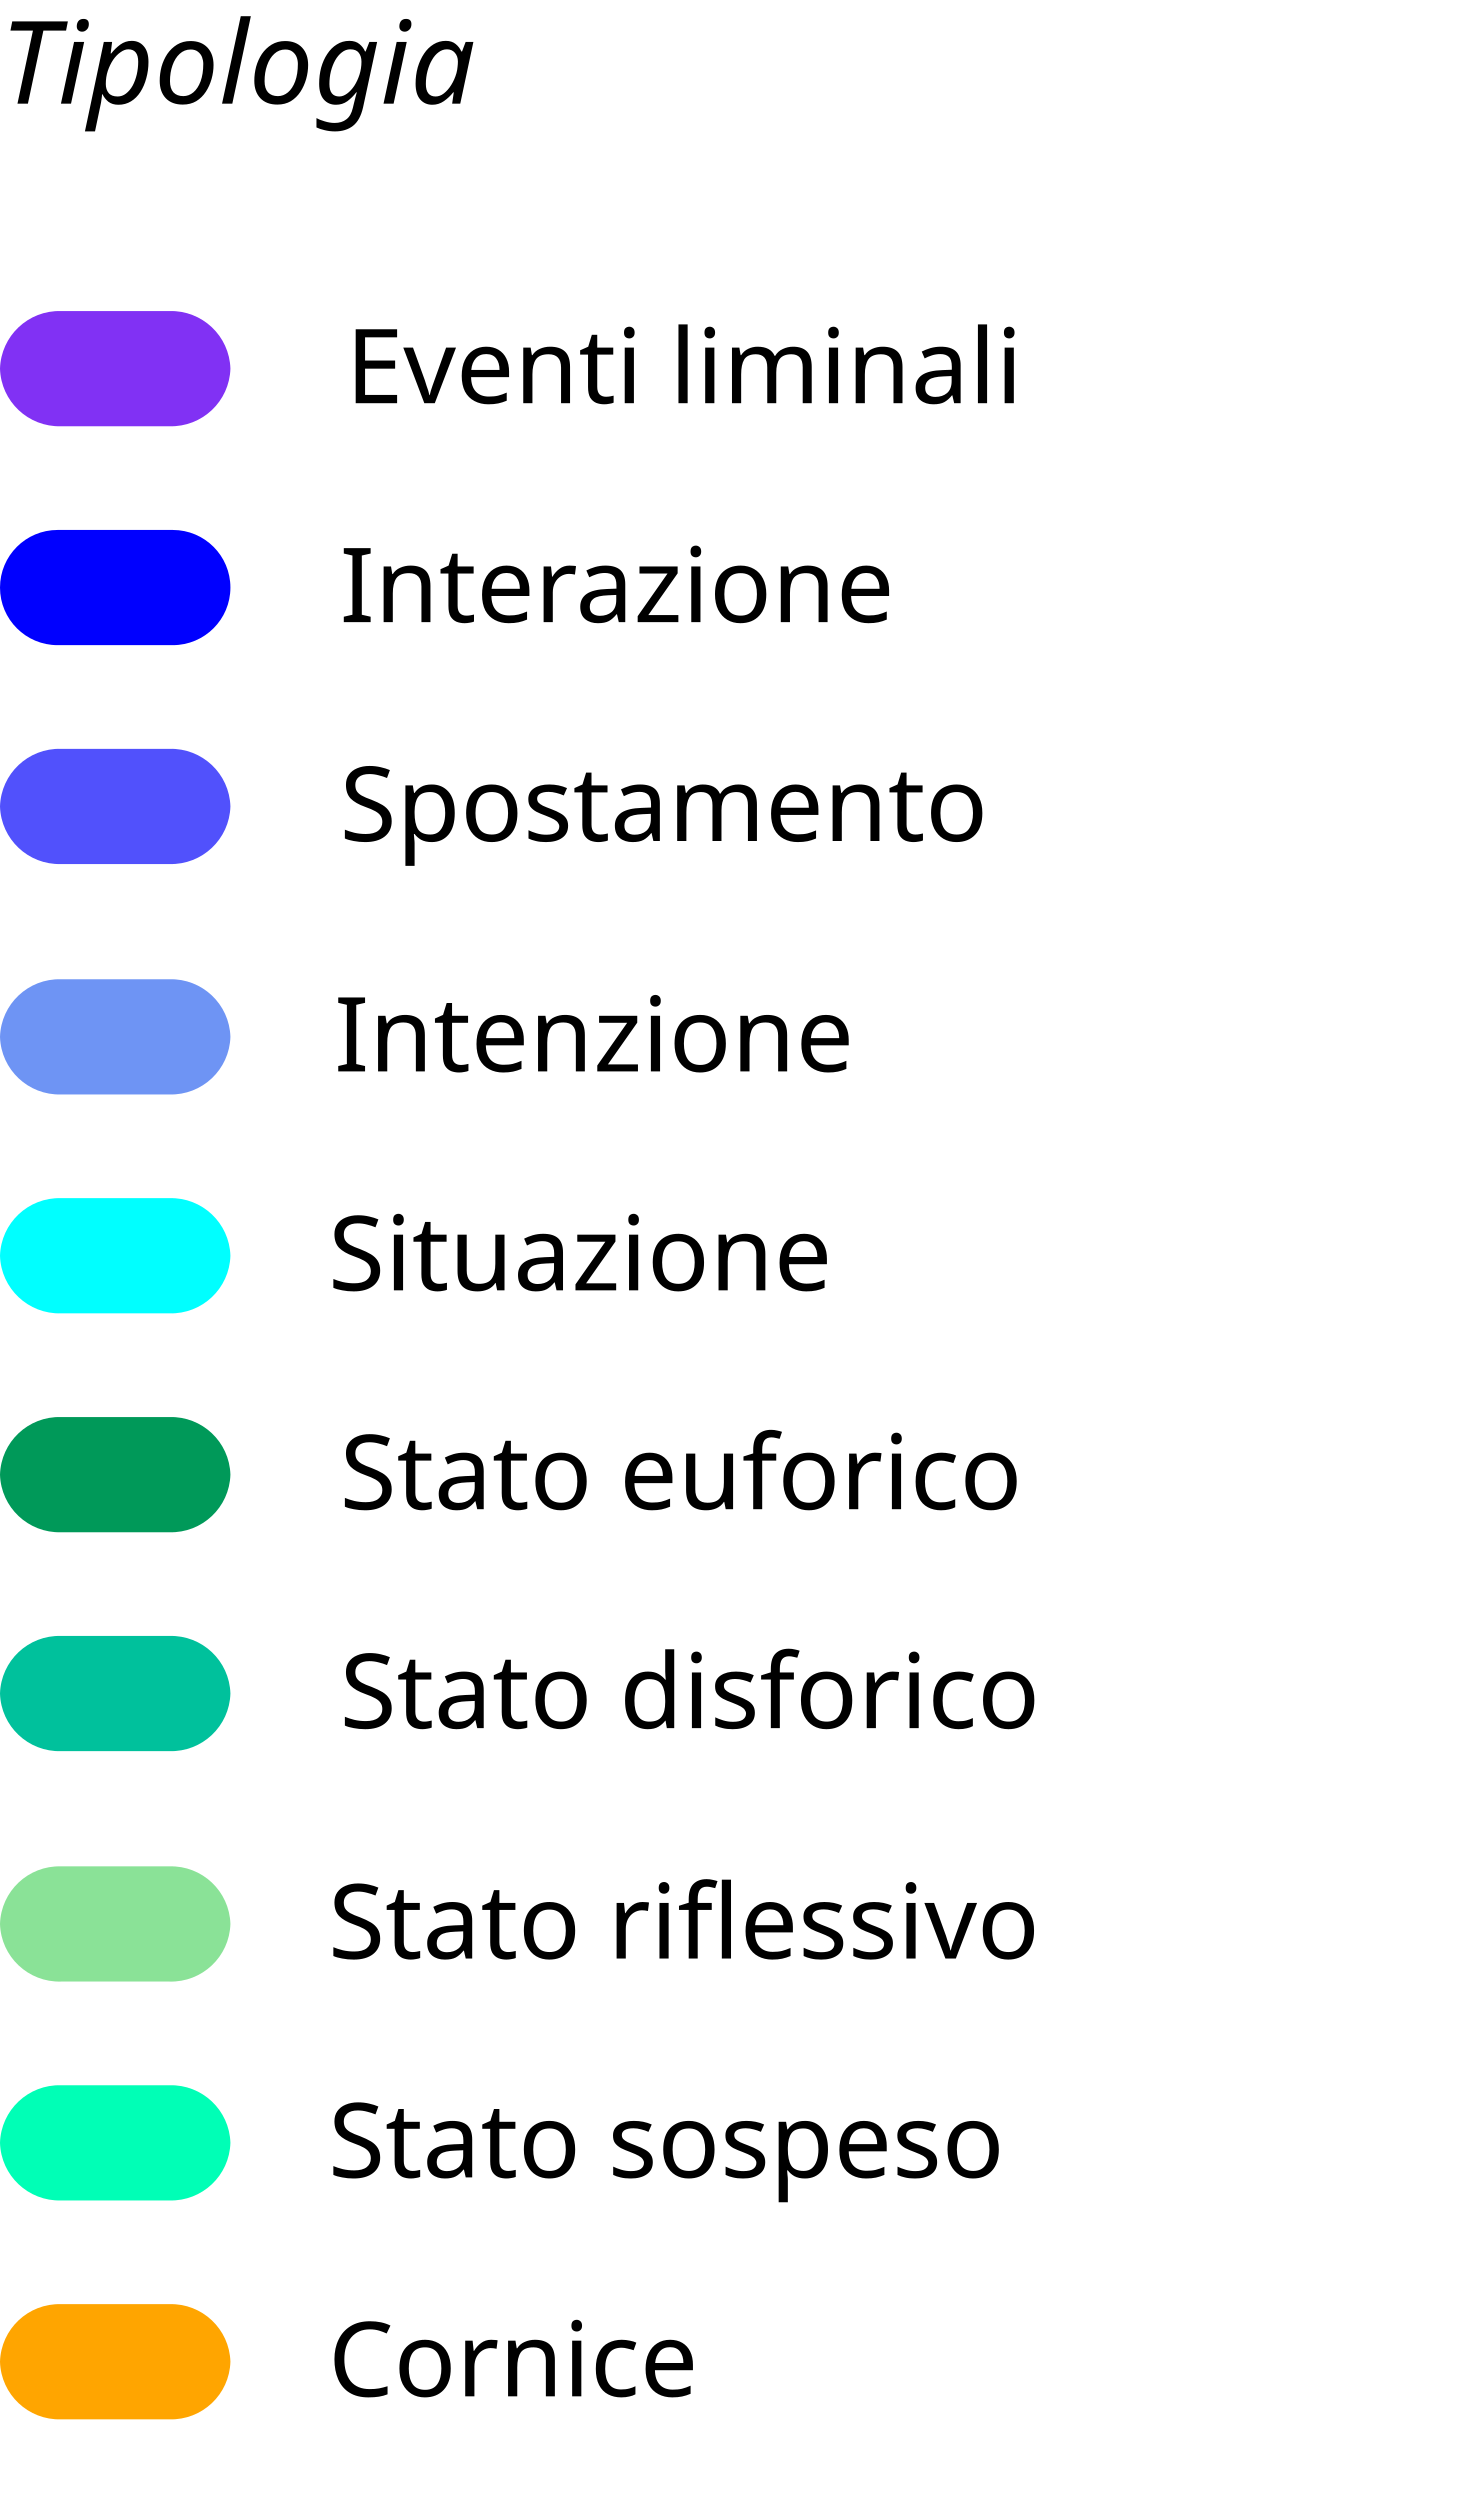
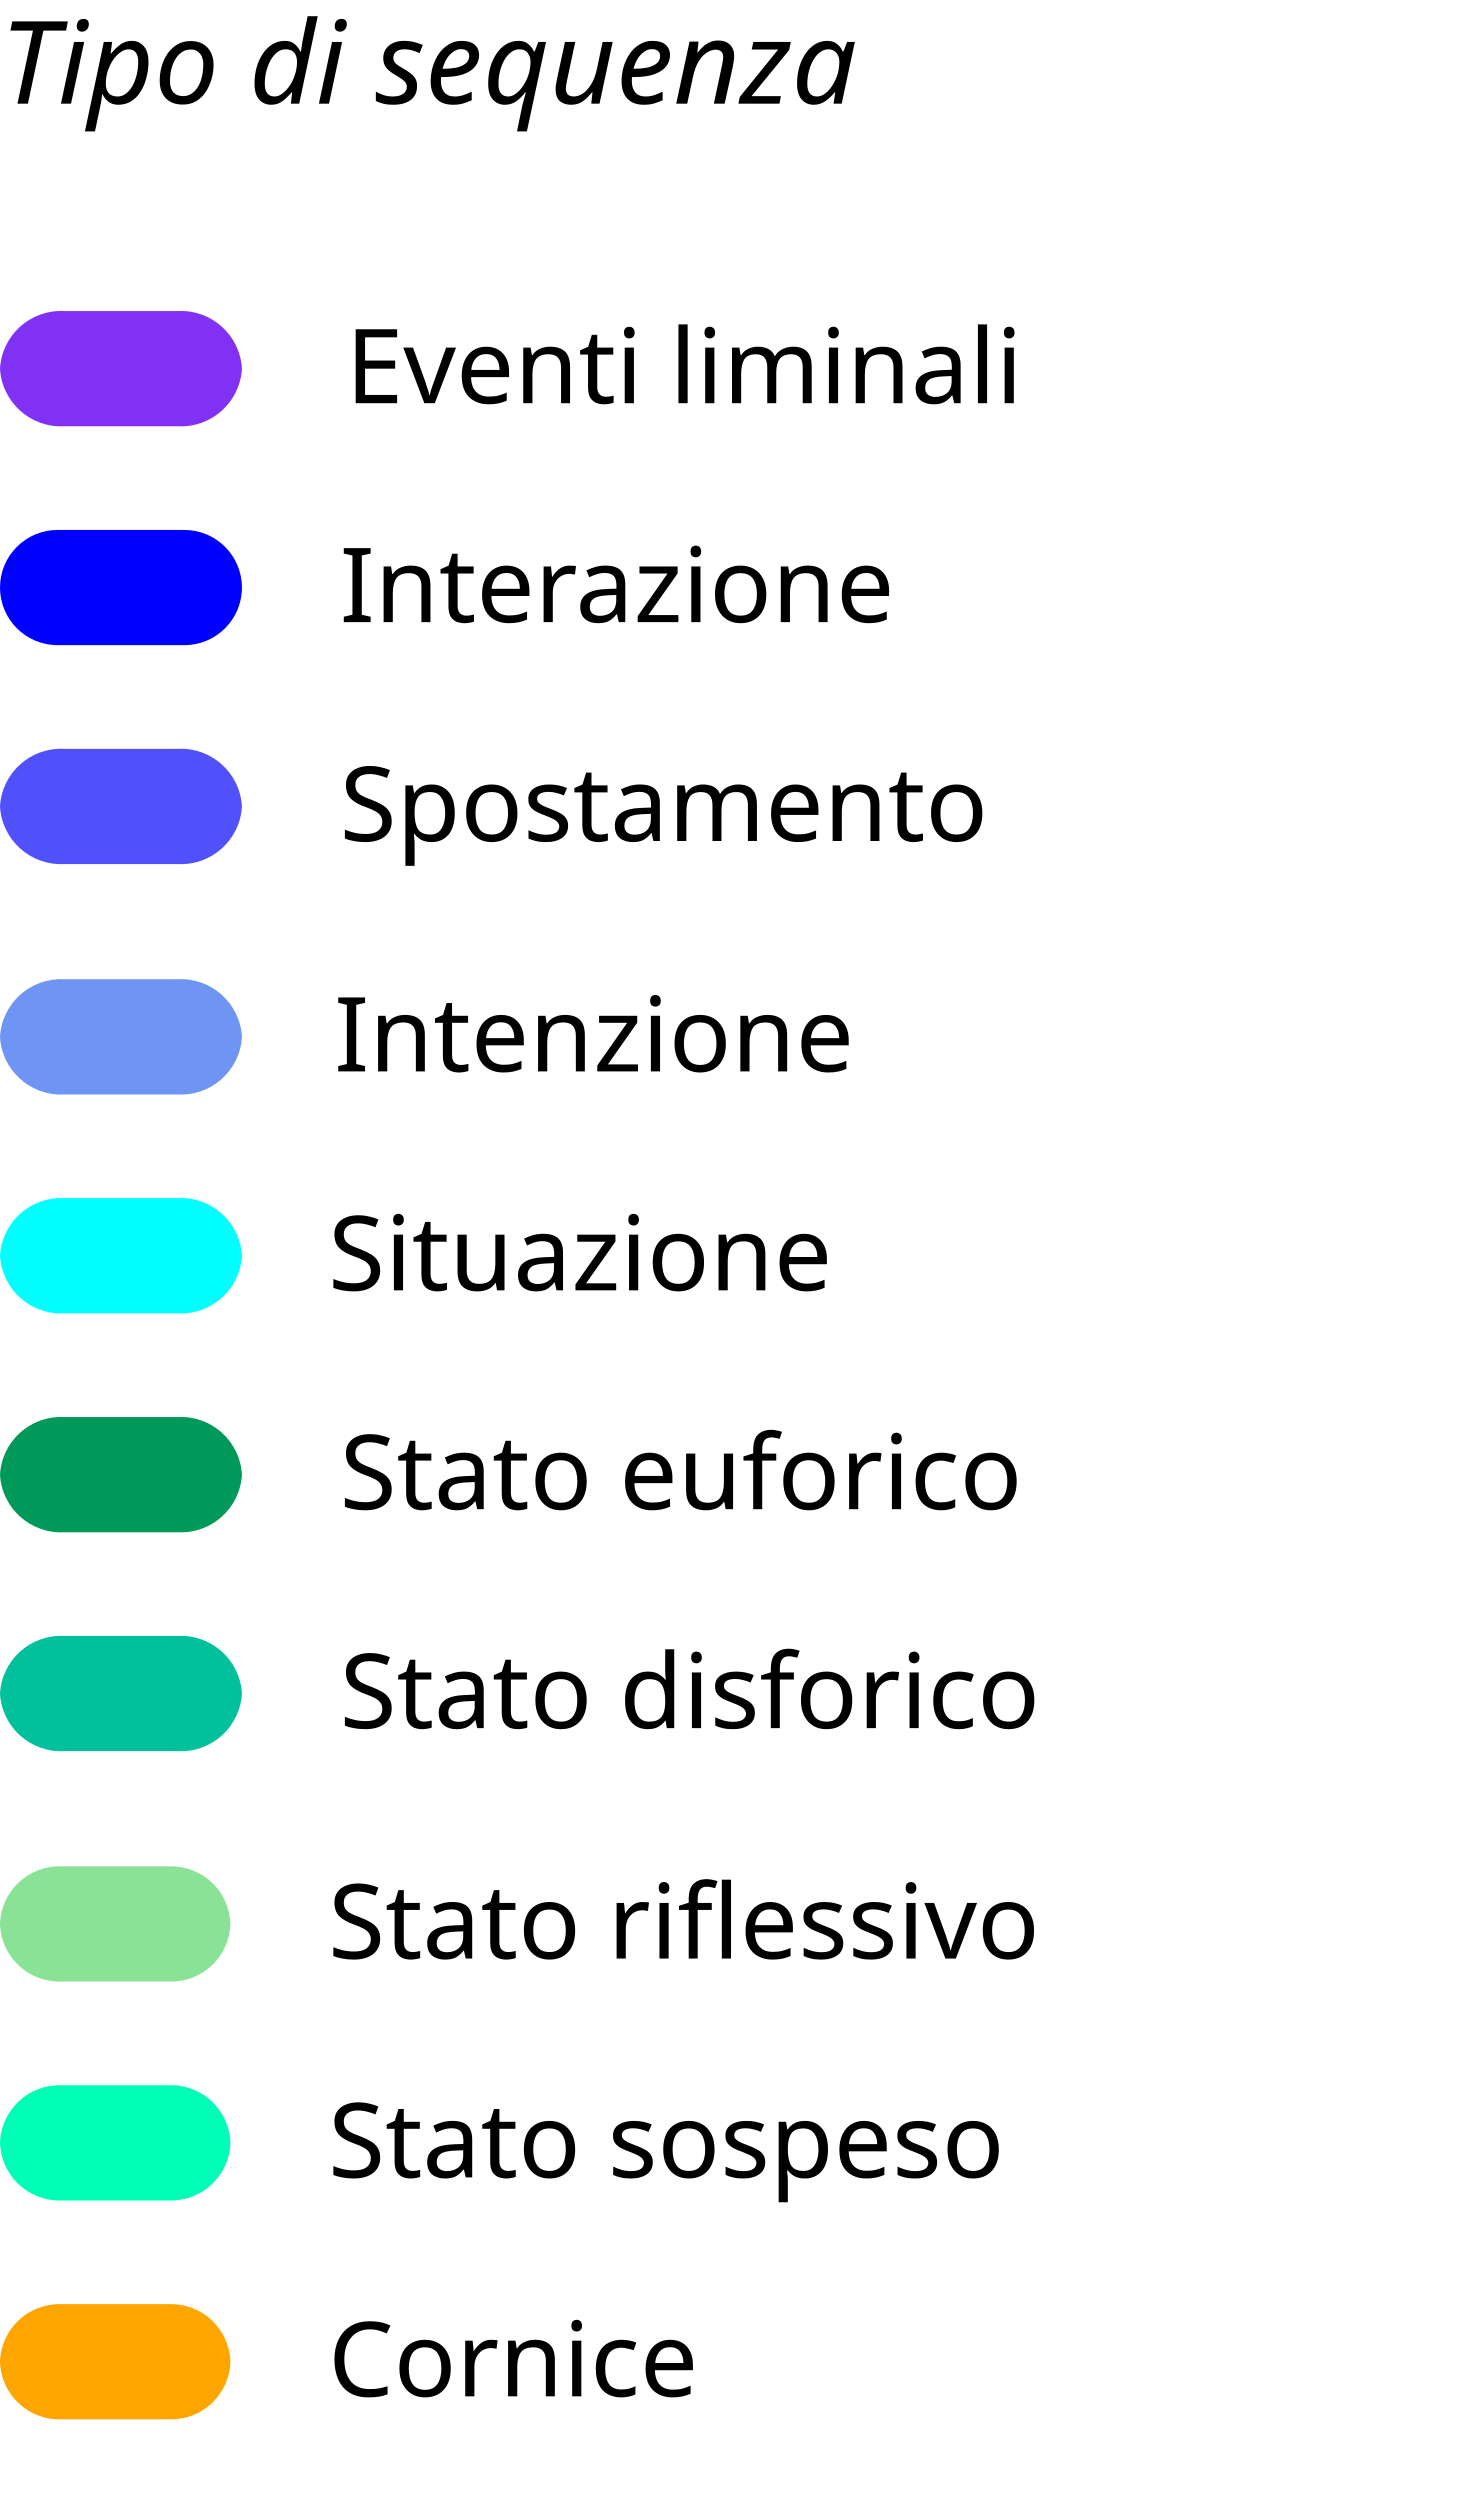
<svg xmlns="http://www.w3.org/2000/svg" width="127" height="217" viewBox="0 0 127 217">
  <defs>
    <clipPath id="clip-legenda_02">
      <rect width="127" height="217" />
    </clipPath>
  </defs>
  <g id="legenda_02" clip-path="url(#clip-legenda_02)">
    <g id="Group_788" data-name="Group 788" transform="translate(-839 -1229)">
-       <text id="Tipologia" transform="translate(839 1238)" font-size="10" font-family="HKGrotesk-Italic, HK Grotesk" font-style="italic">
-         <tspan x="0" y="0">Tipologia</tspan>
+       <text id="Tipo_di_sequenza" data-name="Tipo di sequenza" transform="translate(839 1238)" font-size="10" font-family="HKGrotesk-Italic, HK Grotesk" font-style="italic">
+         <tspan x="0" y="0">Tipo di sequenza</tspan>
      </text>
      <g id="Group_24094" data-name="Group 24094" transform="translate(839 1229)">
        <text id="Eventi_liminali" data-name="Eventi liminali" transform="translate(30 35)" font-size="9" font-family="HKGrotesk-Regular, HK Grotesk" style="isolation: isolate">
          <tspan x="0" y="0">Eventi liminali</tspan>
        </text>
-         <path id="Path_47" data-name="Path 47" d="M5.294,0h9.412A5.153,5.153,0,0,1,20,5a5.153,5.153,0,0,1-5.294,5H5.294A5.153,5.153,0,0,1,0,5,5.153,5.153,0,0,1,5.294,0Z" transform="translate(0 27)" fill="#8131f4" />
+         <path id="Path_47" data-name="Path 47" d="M5.559,0h9.882A5.3,5.3,0,0,1,21,5a5.3,5.3,0,0,1-5.559,5H5.559A5.3,5.3,0,0,1,0,5,5.3,5.3,0,0,1,5.559,0Z" transform="translate(0 27)" fill="#8131f4" />
        <text id="Interazione" transform="translate(29.483 54)" font-size="9" font-family="HKGrotesk-Regular, HK Grotesk" style="isolation: isolate">
          <tspan x="0" y="0">Interazione</tspan>
        </text>
-         <rect id="Rectangle_181" data-name="Rectangle 181" width="20" height="10" rx="5" transform="translate(0 46)" fill="blue" />
-         <path id="Path_48" data-name="Path 48" d="M5.294,0h9.412A5.153,5.153,0,0,1,20,5a5.153,5.153,0,0,1-5.294,5H5.294A5.153,5.153,0,0,1,0,5,5.153,5.153,0,0,1,5.294,0Z" transform="translate(0 65)" fill="#5151fc" />
+         <rect id="Rectangle_181" data-name="Rectangle 181" width="21" height="10" rx="5" transform="translate(0 46)" fill="blue" />
+         <path id="Path_48" data-name="Path 48" d="M5.559,0h9.882A5.3,5.3,0,0,1,21,5a5.3,5.3,0,0,1-5.559,5H5.559A5.3,5.3,0,0,1,0,5,5.3,5.3,0,0,1,5.559,0Z" transform="translate(0 65)" fill="#5151fc" />
        <text id="Spostamento" transform="translate(29.483 73)" font-size="9" font-family="HKGrotesk-Regular, HK Grotesk" style="isolation: isolate">
          <tspan x="0" y="0">Spostamento</tspan>
        </text>
-         <path id="Path_48-2" data-name="Path 48" d="M5.294,0h9.412A5.153,5.153,0,0,1,20,5a5.153,5.153,0,0,1-5.294,5H5.294A5.153,5.153,0,0,1,0,5,5.153,5.153,0,0,1,5.294,0Z" transform="translate(0 104)" fill="aqua" />
+         <path id="Path_48-2" data-name="Path 48" d="M5.559,0h9.882A5.3,5.3,0,0,1,21,5a5.3,5.3,0,0,1-5.559,5H5.559A5.3,5.3,0,0,1,0,5,5.3,5.3,0,0,1,5.559,0Z" transform="translate(0 104)" fill="aqua" />
        <text id="Situazione" transform="translate(28.483 112)" font-size="9" font-family="HKGrotesk-Regular, HK Grotesk" style="isolation: isolate">
          <tspan x="0" y="0">Situazione</tspan>
        </text>
-         <path id="Path_48-3" data-name="Path 48" d="M5.294,0h9.412A5.153,5.153,0,0,1,20,5a5.153,5.153,0,0,1-5.294,5H5.294A5.153,5.153,0,0,1,0,5,5.153,5.153,0,0,1,5.294,0Z" transform="translate(0 123)" fill="#009959" />
+         <path id="Path_48-3" data-name="Path 48" d="M5.559,0h9.882A5.3,5.3,0,0,1,21,5a5.3,5.3,0,0,1-5.559,5H5.559A5.3,5.3,0,0,1,0,5,5.3,5.3,0,0,1,5.559,0Z" transform="translate(0 123)" fill="#009959" />
        <text id="Stato_euforico" data-name="Stato euforico" transform="translate(29.483 131)" font-size="9" font-family="HKGrotesk-Regular, HK Grotesk" style="isolation: isolate">
          <tspan x="0" y="0">Stato euforico</tspan>
        </text>
-         <path id="Path_48-4" data-name="Path 48" d="M5.294,0h9.412A5.153,5.153,0,0,1,20,5a5.153,5.153,0,0,1-5.294,5H5.294A5.153,5.153,0,0,1,0,5,5.153,5.153,0,0,1,5.294,0Z" transform="translate(0 142)" fill="#00c19c" />
+         <path id="Path_48-4" data-name="Path 48" d="M5.559,0h9.882A5.3,5.3,0,0,1,21,5a5.3,5.3,0,0,1-5.559,5H5.559A5.3,5.3,0,0,1,0,5,5.3,5.3,0,0,1,5.559,0Z" transform="translate(0 142)" fill="#00c19c" />
        <text id="Stato_disforico" data-name="Stato disforico" transform="translate(29.483 150)" font-size="9" font-family="HKGrotesk-Regular, HK Grotesk" style="isolation: isolate">
          <tspan x="0" y="0">Stato disforico</tspan>
        </text>
        <path id="Path_48-5" data-name="Path 48" d="M5.294,0h9.412A5.153,5.153,0,0,1,20,5a5.153,5.153,0,0,1-5.294,5H5.294A5.153,5.153,0,0,1,0,5,5.153,5.153,0,0,1,5.294,0Z" transform="translate(0 162)" fill="#8ae297" />
        <text id="Stato_riflessivo" data-name="Stato riflessivo" transform="translate(28.483 170)" font-size="9" font-family="HKGrotesk-Regular, HK Grotesk" style="isolation: isolate">
          <tspan x="0" y="0">Stato riflessivo</tspan>
        </text>
        <path id="Path_48-6" data-name="Path 48" d="M5.294,0h9.412A5.153,5.153,0,0,1,20,5a5.153,5.153,0,0,1-5.294,5H5.294A5.153,5.153,0,0,1,0,5,5.153,5.153,0,0,1,5.294,0Z" transform="translate(0 181)" fill="#00ffb6" />
        <text id="Stato_sospeso" data-name="Stato sospeso" transform="translate(28.483 189)" font-size="9" font-family="HKGrotesk-Regular, HK Grotesk" style="isolation: isolate">
          <tspan x="0" y="0">Stato sospeso</tspan>
        </text>
        <path id="Path_48-7" data-name="Path 48" d="M5.294,0h9.412A5.153,5.153,0,0,1,20,5a5.153,5.153,0,0,1-5.294,5H5.294A5.153,5.153,0,0,1,0,5,5.153,5.153,0,0,1,5.294,0Z" transform="translate(0 200)" fill="orange" />
        <text id="Cornice" transform="translate(28.483 208)" font-size="9" font-family="HKGrotesk-Regular, HK Grotesk" style="isolation: isolate">
          <tspan x="0" y="0">Cornice</tspan>
        </text>
        <text id="Intenzione" transform="translate(29 93)" font-size="9" font-family="HKGrotesk-Regular, HK Grotesk" style="isolation: isolate">
          <tspan x="0" y="0">Intenzione</tspan>
        </text>
-         <path id="Path_46" data-name="Path 46" d="M5.294,0h9.412A5.153,5.153,0,0,1,20,5a5.153,5.153,0,0,1-5.294,5H5.294A5.153,5.153,0,0,1,0,5,5.153,5.153,0,0,1,5.294,0Z" transform="translate(0 85)" fill="#6e94f4" />
+         <path id="Path_46" data-name="Path 46" d="M5.559,0h9.882A5.3,5.3,0,0,1,21,5a5.3,5.3,0,0,1-5.559,5H5.559A5.3,5.3,0,0,1,0,5,5.3,5.3,0,0,1,5.559,0Z" transform="translate(0 85)" fill="#6e94f4" />
      </g>
    </g>
  </g>
</svg>
